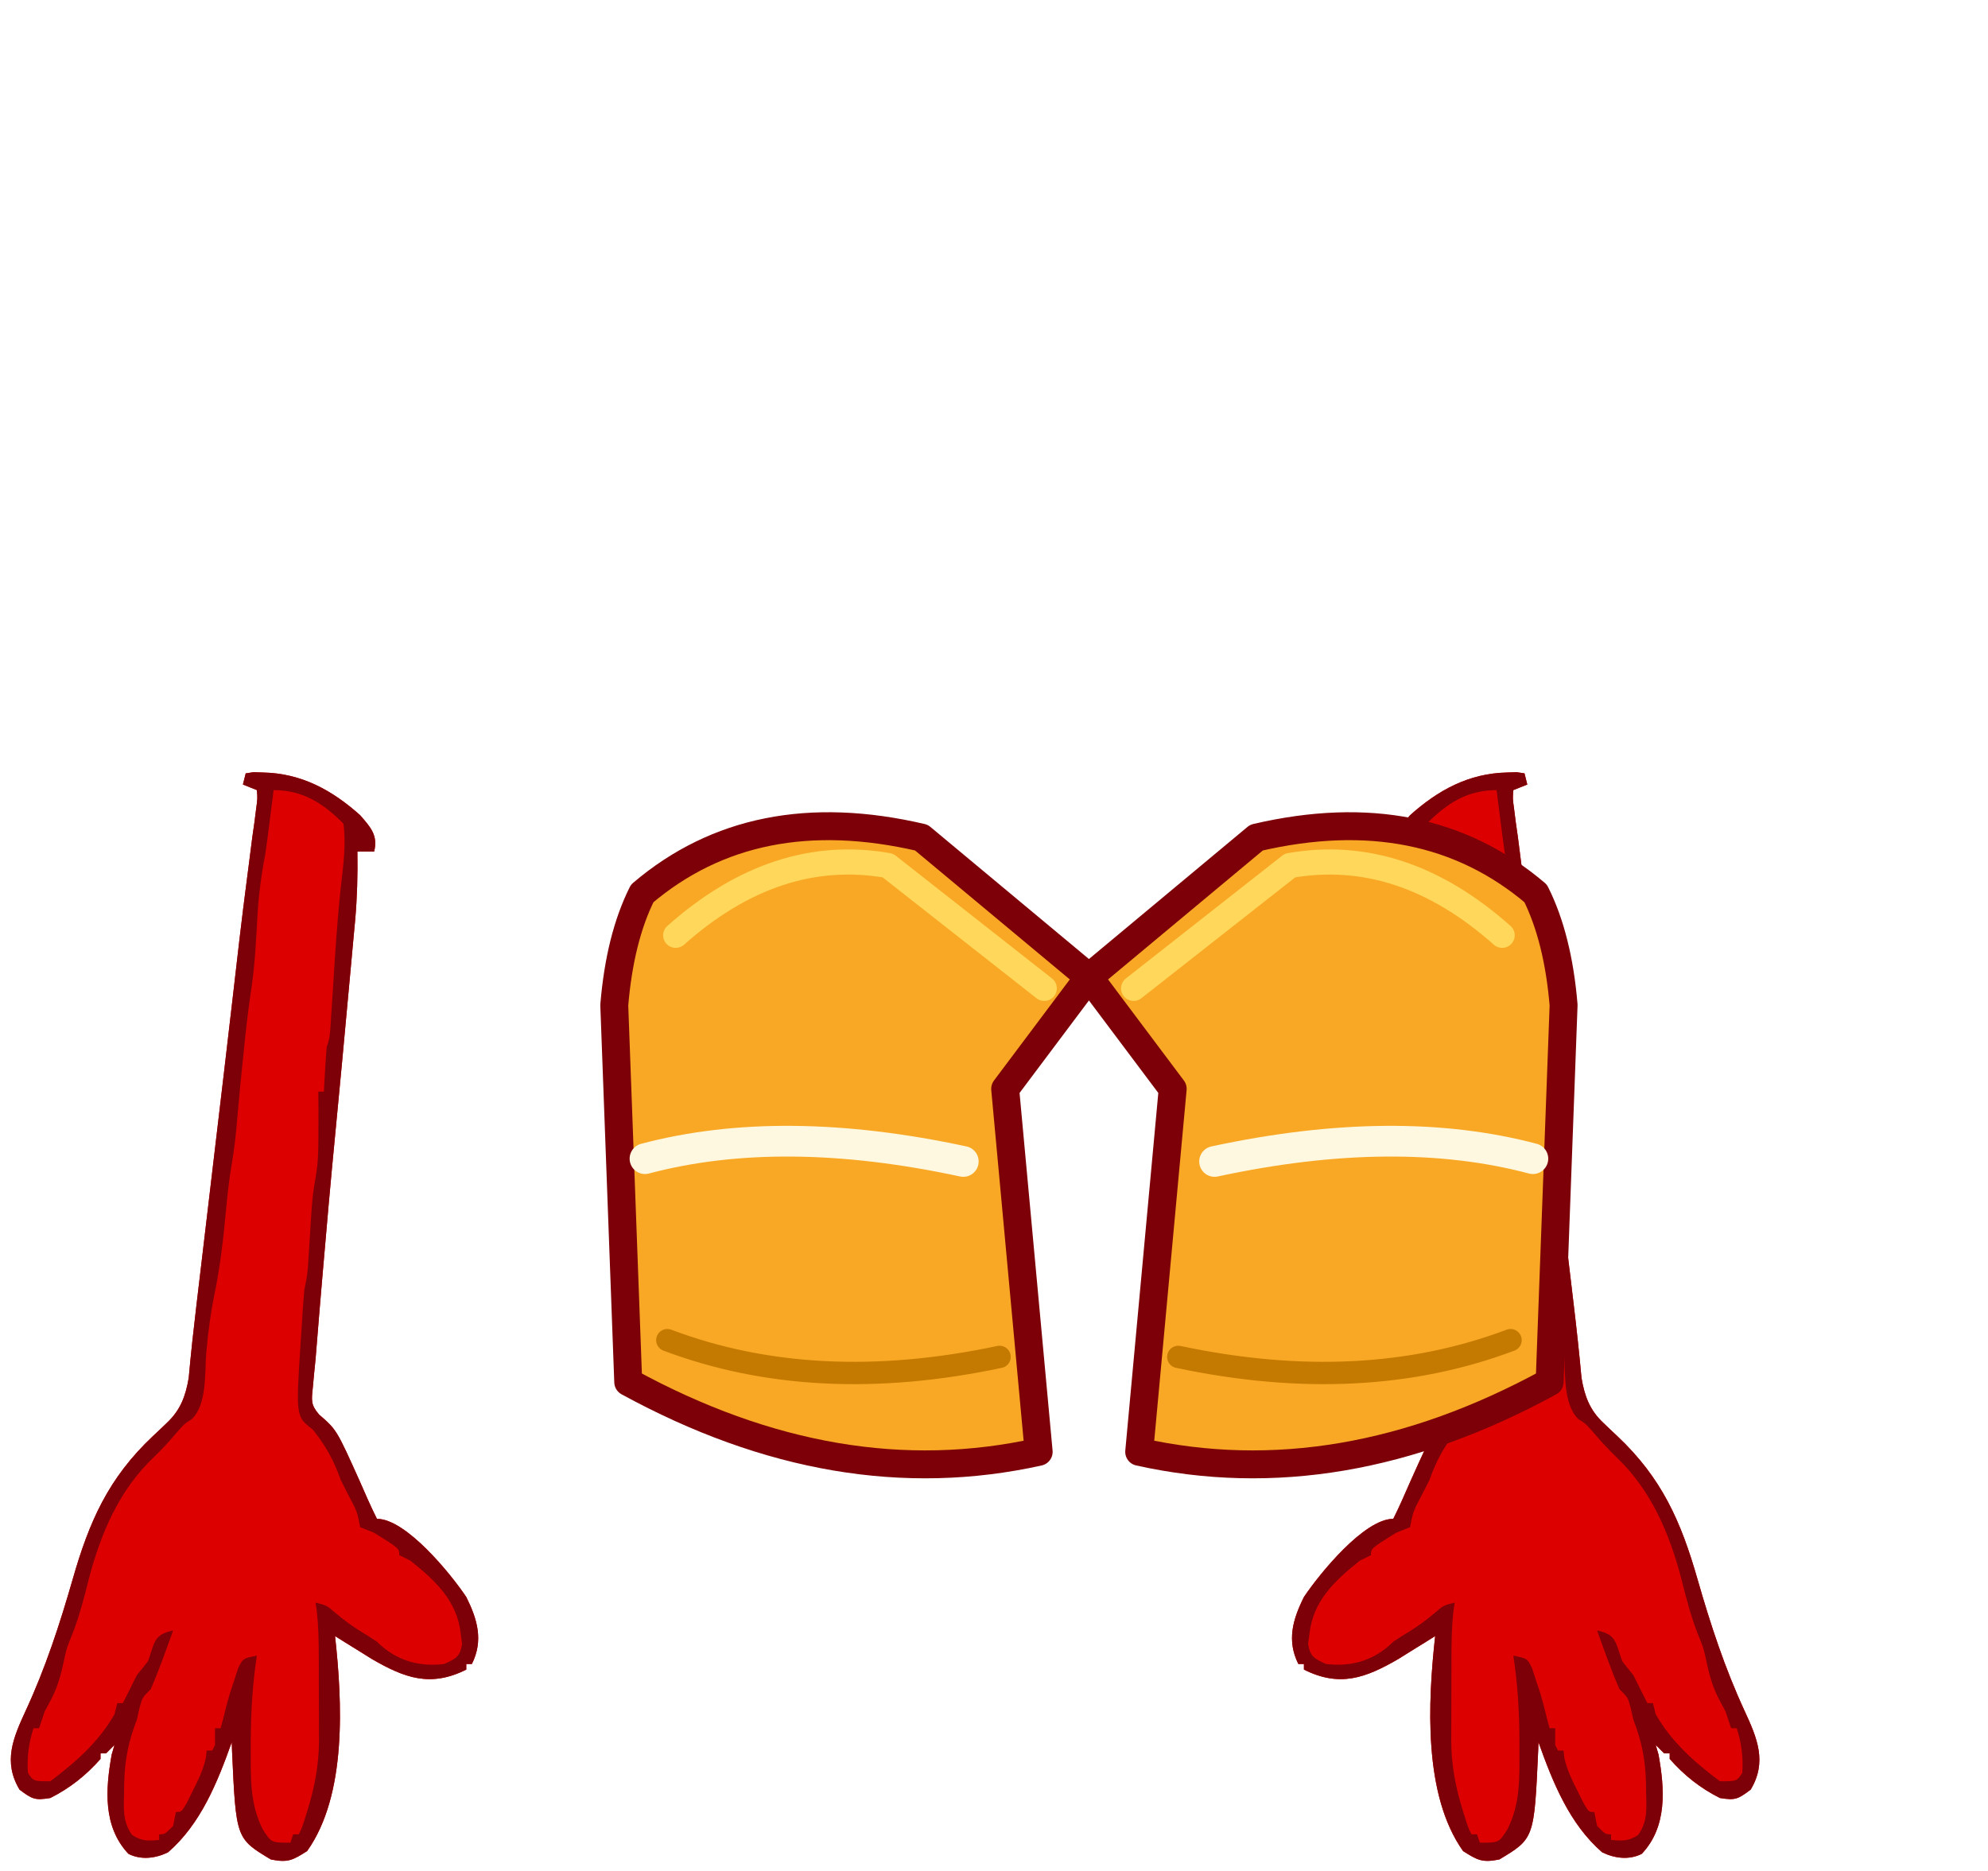
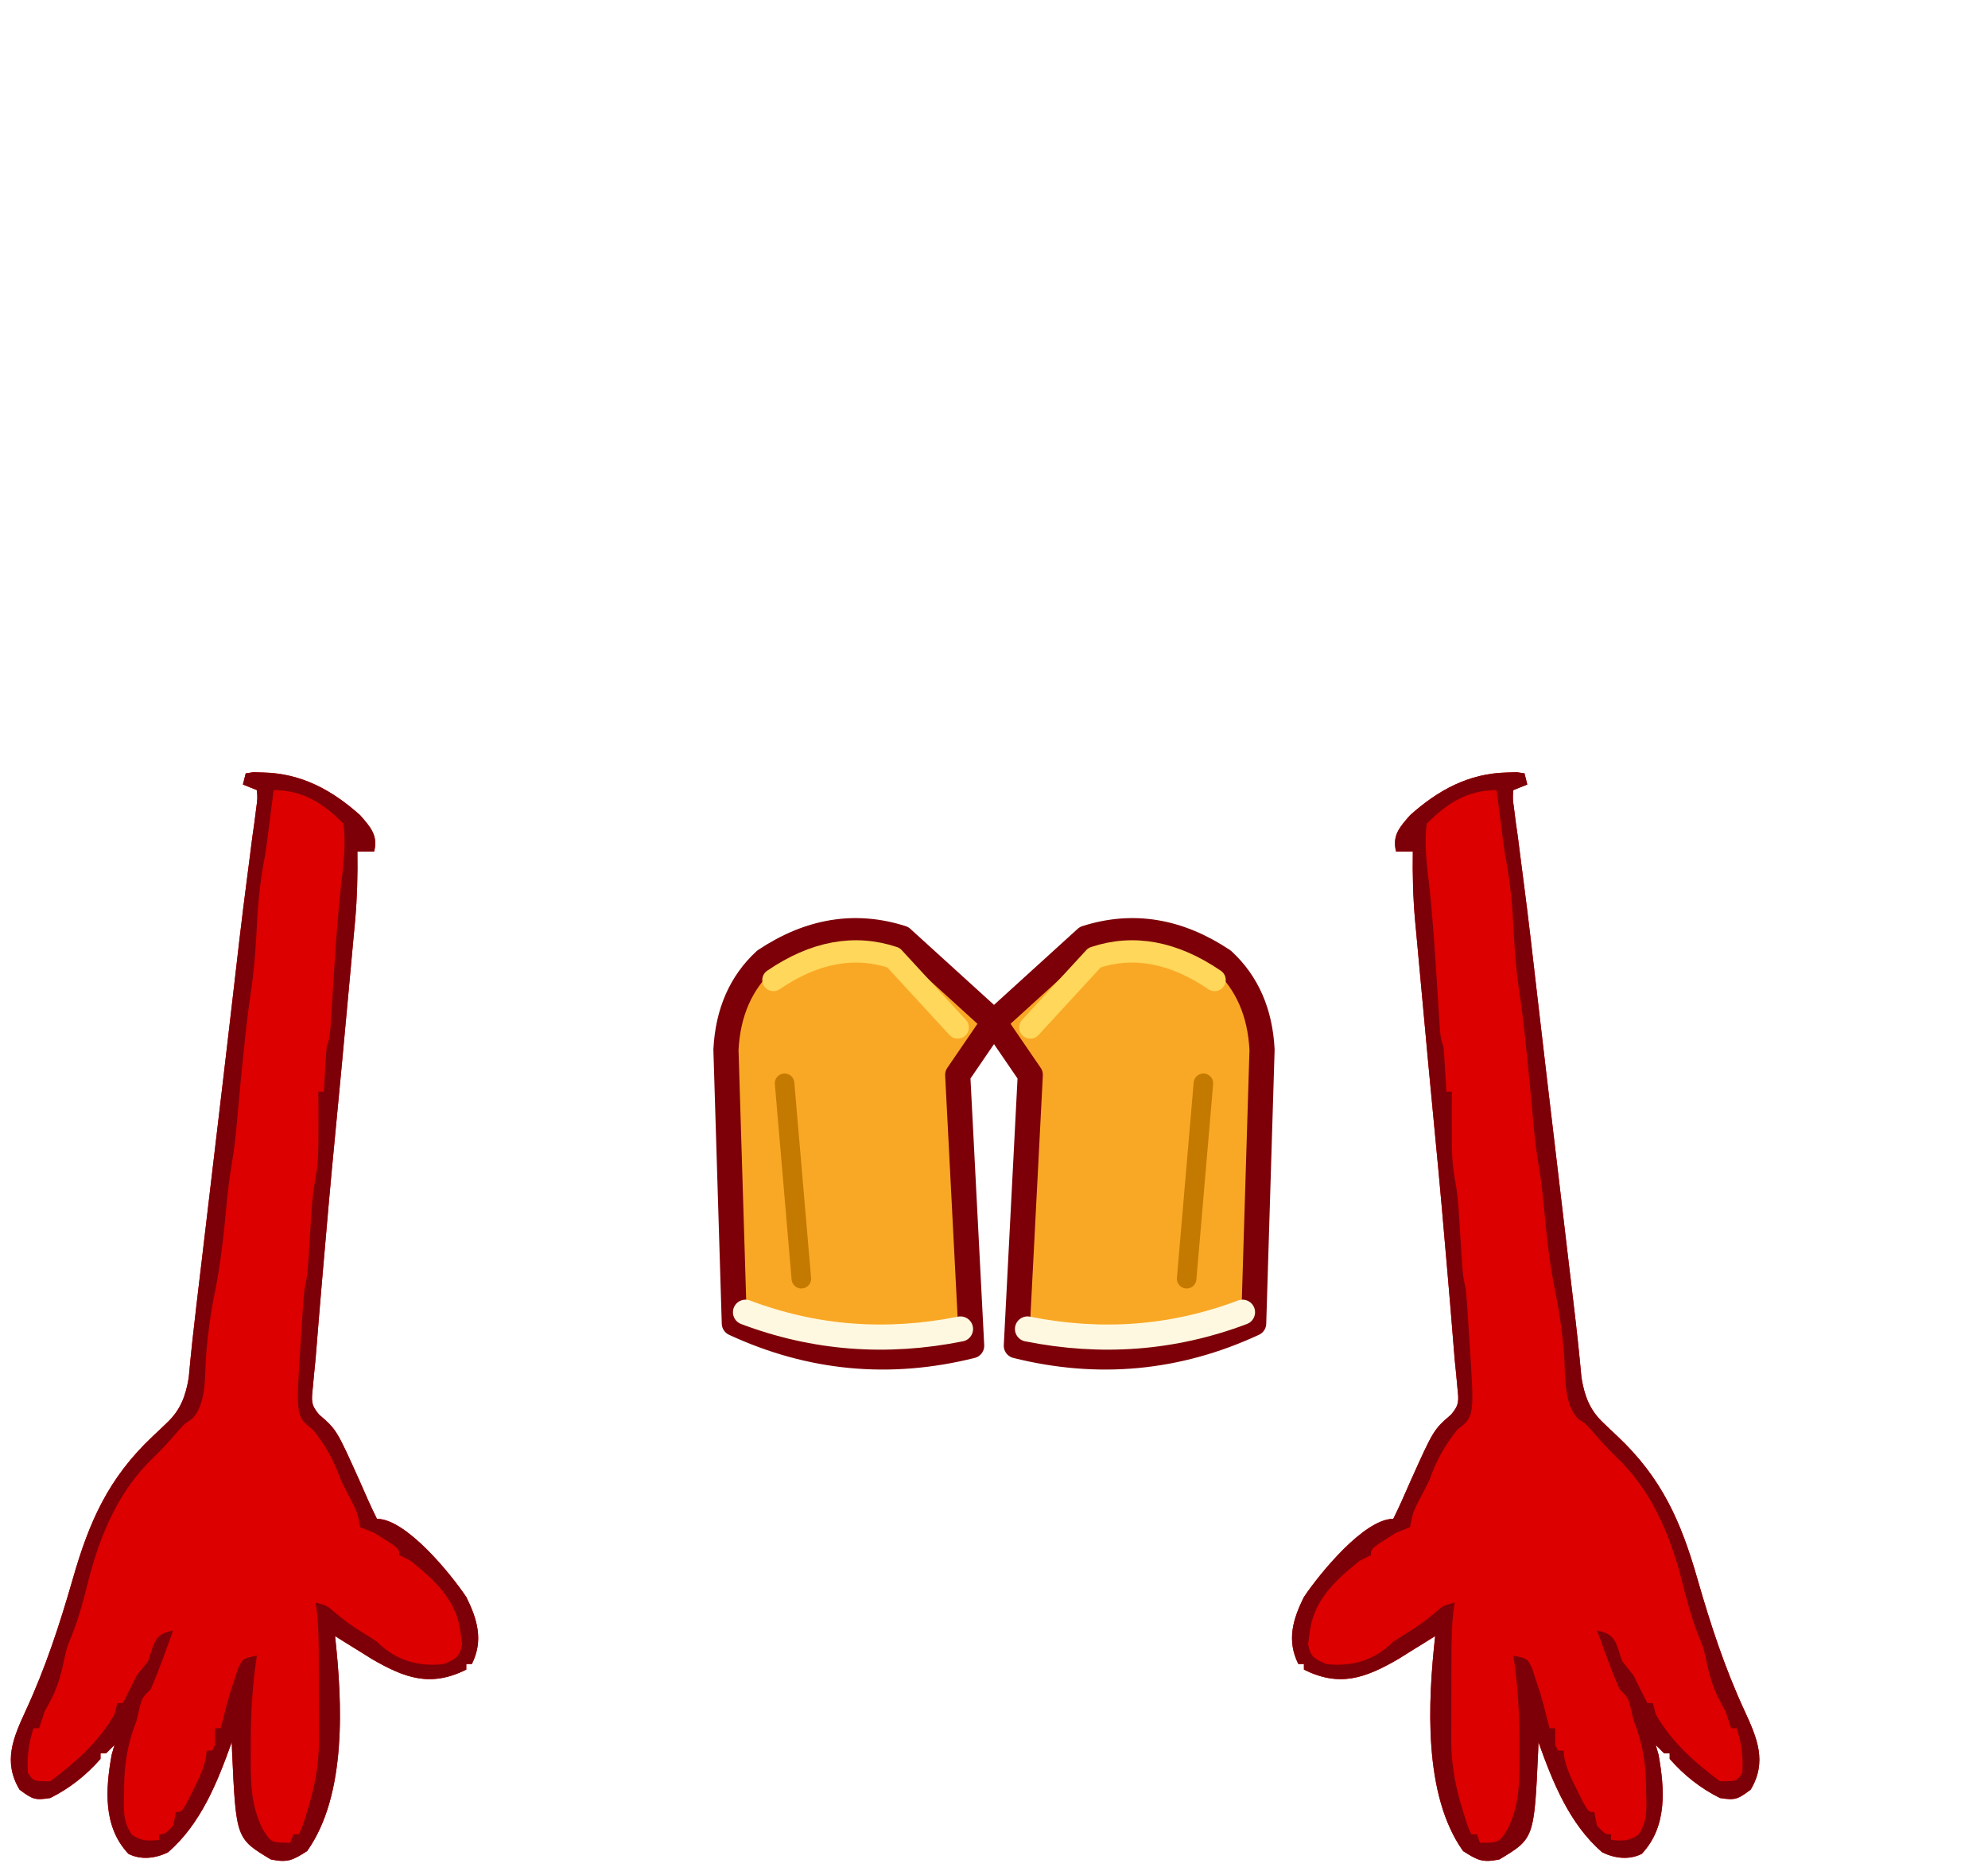
<svg xmlns="http://www.w3.org/2000/svg" viewBox="0 0 712 670">
  <g transform="translate(0,273)">
    <g transform="translate(175,0) scale(-1,1)">
      <path d="M0 0 C1.15 -0.04 2.3 -0.07 3.48 -0.11 C3.94 -0.04 3.94 -0.04 6.25 0.31 C6.41 0.97 6.41 0.97 7.25 4.31 C5.6 4.97 3.95 5.63 2.25 6.31 C2 9.26 2 9.26 2.54 13.21 C2.73 14.74 2.93 16.27 3.13 17.86 C3.38 19.59 3.62 21.33 3.88 23.12 C4.25 26.02 4.62 28.92 4.99 31.82 C5.27 33.98 5.55 36.15 5.83 38.32 C7.69 52.48 9.3 66.67 10.93 80.86 C11.89 89.14 12.86 97.42 13.83 105.7 C14.03 107.38 14.23 109.06 14.43 110.8 C17.04 133.07 19.68 155.34 22.33 177.62 C22.42 178.37 22.42 178.37 22.88 182.21 C23.22 185.11 23.57 188.01 23.91 190.91 C24.94 199.53 25.88 208.15 26.66 216.8 C27.75 223.31 29.61 228.35 34.45 232.9 C35.27 233.68 36.09 234.47 36.93 235.28 C37.78 236.08 38.62 236.87 39.5 237.69 C55.39 252.67 62.28 268.15 68.25 289.06 C72.89 305.2 78 320.81 85.06 336.06 C89.58 345.84 93.22 354.36 87.25 364.31 C82.67 367.74 81.77 368.19 76.25 367.31 C69.24 363.81 63.44 359.19 58.25 353.31 C58.25 352.65 58.25 351.99 58.25 351.31 C57.59 351.31 56.93 351.31 56.25 351.31 C55.26 350.32 54.27 349.33 53.25 348.31 C53.58 349.45 53.91 350.58 54.25 351.75 C56.48 364.16 57.42 377.55 48.25 387.31 C43.67 389.6 38.51 388.93 34.06 386.75 C22.32 376.58 16.36 361.64 11.25 347.31 C11.21 348.38 11.18 349.44 11.14 350.54 C9.72 381.83 9.72 381.83 -2.75 389.31 C-8.86 390.54 -10.57 389.6 -15.75 386.31 C-30.1 366.14 -28.33 332.73 -25.75 309.31 C-26.94 310.06 -28.14 310.81 -29.37 311.58 C-30.96 312.56 -32.55 313.55 -34.19 314.56 C-35.75 315.54 -37.32 316.51 -38.93 317.52 C-50.77 324.39 -59.98 327.7 -72.75 321.31 C-72.75 320.65 -72.75 319.99 -72.75 319.31 C-73.41 319.31 -74.07 319.31 -74.75 319.31 C-78.94 310.94 -76.77 303.36 -72.75 295.31 C-67.26 287.1 -51.21 267.31 -40.75 267.31 C-38.52 262.86 -36.56 258.31 -34.56 253.75 C-26.31 235.4 -26.31 235.4 -20.04 229.97 C-16.99 226.43 -17.32 224.84 -17.79 220.25 C-17.86 219.49 -17.86 219.49 -18.21 215.66 C-18.39 213.89 -18.57 212.13 -18.75 210.31 C-18.92 208.23 -19.09 206.15 -19.26 204.07 C-19.83 196.84 -20.44 189.61 -21.06 182.38 C-21.12 181.72 -21.12 181.72 -21.4 178.41 C-22.75 162.54 -24.15 146.67 -25.69 130.81 C-27.37 113.42 -29 96.02 -30.58 78.62 C-30.86 75.61 -31.14 72.6 -31.41 69.6 C-31.81 65.35 -32.19 61.11 -32.58 56.86 C-32.7 55.6 -32.82 54.34 -32.94 53.04 C-33.67 44.78 -33.88 36.61 -33.75 28.31 C-35.73 28.31 -37.71 28.31 -39.75 28.31 C-41.2 22.5 -38.45 19.57 -34.75 15.31 C-24.71 6.31 -13.7 0.29 0 0 Z " fill="#DC0000" transform="translate(80.75,3.6875)" />
      <path d="M0 0 C1.15 -0.04 2.3 -0.07 3.48 -0.11 C3.94 -0.04 3.94 -0.04 6.25 0.31 C6.41 0.97 6.41 0.97 7.25 4.31 C5.6 4.97 3.95 5.63 2.25 6.31 C2 9.26 2 9.26 2.54 13.21 C2.73 14.74 2.93 16.27 3.13 17.86 C3.38 19.59 3.62 21.33 3.88 23.12 C4.25 26.02 4.62 28.92 4.99 31.82 C5.27 33.98 5.55 36.15 5.83 38.32 C7.69 52.48 9.3 66.67 10.93 80.86 C11.89 89.14 12.86 97.42 13.83 105.7 C14.03 107.38 14.23 109.06 14.43 110.8 C17.04 133.07 19.68 155.34 22.33 177.62 C22.42 178.37 22.42 178.37 22.88 182.21 C23.22 185.11 23.57 188.01 23.91 190.91 C24.94 199.53 25.88 208.15 26.66 216.8 C27.75 223.31 29.61 228.35 34.45 232.9 C35.27 233.68 36.09 234.47 36.93 235.28 C37.78 236.08 38.62 236.87 39.5 237.69 C55.39 252.67 62.28 268.15 68.25 289.06 C72.89 305.2 78 320.81 85.06 336.06 C89.58 345.84 93.22 354.36 87.25 364.31 C82.67 367.74 81.77 368.19 76.25 367.31 C69.24 363.81 63.44 359.19 58.25 353.31 C58.25 352.65 58.25 351.99 58.25 351.31 C57.59 351.31 56.93 351.31 56.25 351.31 C55.26 350.32 54.27 349.33 53.25 348.31 C53.58 349.45 53.91 350.58 54.25 351.75 C56.48 364.16 57.42 377.55 48.25 387.31 C43.67 389.6 38.51 388.93 34.06 386.75 C22.32 376.58 16.36 361.64 11.25 347.31 C11.21 348.38 11.18 349.44 11.14 350.54 C9.72 381.83 9.72 381.83 -2.75 389.31 C-8.86 390.54 -10.57 389.6 -15.75 386.31 C-30.1 366.14 -28.33 332.73 -25.75 309.31 C-26.94 310.06 -28.14 310.81 -29.37 311.58 C-30.96 312.56 -32.55 313.55 -34.19 314.56 C-35.75 315.54 -37.32 316.51 -38.93 317.52 C-50.77 324.39 -59.98 327.7 -72.75 321.31 C-72.75 320.65 -72.75 319.99 -72.75 319.31 C-73.41 319.31 -74.07 319.31 -74.75 319.31 C-78.94 310.94 -76.77 303.36 -72.75 295.31 C-67.26 287.1 -51.21 267.31 -40.75 267.31 C-38.52 262.86 -36.56 258.31 -34.56 253.75 C-26.31 235.4 -26.31 235.4 -20.04 229.97 C-16.99 226.43 -17.32 224.84 -17.79 220.25 C-17.86 219.49 -17.86 219.49 -18.21 215.66 C-18.39 213.89 -18.57 212.13 -18.75 210.31 C-18.92 208.23 -19.09 206.15 -19.26 204.07 C-19.83 196.84 -20.44 189.61 -21.06 182.38 C-21.12 181.72 -21.12 181.72 -21.4 178.41 C-22.75 162.54 -24.15 146.67 -25.69 130.81 C-27.37 113.42 -29 96.02 -30.58 78.62 C-30.86 75.61 -31.14 72.6 -31.41 69.6 C-31.81 65.35 -32.19 61.11 -32.58 56.86 C-32.7 55.6 -32.82 54.34 -32.94 53.04 C-33.67 44.78 -33.88 36.61 -33.75 28.31 C-35.73 28.31 -37.71 28.31 -39.75 28.31 C-41.2 22.5 -38.45 19.57 -34.75 15.31 C-24.71 6.31 -13.7 0.29 0 0 Z M-28.75 18.31 C-29.75 25.74 -28.68 33.47 -27.83 40.88 C-26.52 53 -25.76 65.16 -25 77.33 C-24.81 80.24 -24.62 83.15 -24.43 86.06 C-24.33 87.77 -24.22 89.48 -24.11 91.23 C-23.75 95.31 -23.75 95.31 -22.75 98.31 C-22.52 101.04 -22.34 103.77 -22.19 106.5 C-22.1 107.96 -22.02 109.42 -21.93 110.92 C-21.87 112.04 -21.81 113.16 -21.75 114.31 C-21.09 114.31 -20.43 114.31 -19.75 114.31 C-19.77 116.27 -19.79 118.23 -19.81 120.25 C-19.81 139.19 -19.81 139.19 -18.26 148.13 C-17.73 151.45 -17.46 154.71 -17.25 158.07 C-17.17 159.33 -17.09 160.6 -17 161.9 C-16.83 164.56 -16.67 167.21 -16.5 169.86 C-16.42 171.12 -16.34 172.39 -16.25 173.69 C-16.21 174.27 -16.21 174.27 -16.03 177.18 C-15.75 180.31 -15.75 180.31 -14.75 185.31 C-14.29 190.28 -14 195.27 -13.69 200.25 C-13.6 201.59 -13.51 202.93 -13.41 204.31 C-11.71 230.69 -11.71 230.69 -17.75 235.31 C-22.31 240.99 -25.35 246.43 -27.75 253.31 C-29.27 256.39 -30.84 259.44 -32.45 262.48 C-33.75 265.31 -33.75 265.31 -34.75 270.31 C-36.4 270.97 -38.05 271.63 -39.75 272.31 C-48.75 277.92 -48.75 277.92 -48.75 280.31 C-50.07 280.97 -51.39 281.63 -52.75 282.31 C-61.65 289.43 -69.39 296.58 -70.75 308.31 C-70.91 309.57 -71.08 310.83 -71.25 312.12 C-70.53 316.74 -68.95 317.47 -64.75 319.31 C-55.51 320.42 -47.35 317.91 -40.75 311.31 C-39.01 310.14 -37.23 309.02 -35.44 307.94 C-31.91 305.76 -28.98 303.65 -25.81 300.94 C-22.75 298.31 -22.75 298.31 -18.75 297.31 C-18.91 298.4 -19.07 299.48 -19.24 300.6 C-19.82 305.97 -19.91 311.28 -19.92 316.68 C-19.92 317.75 -19.92 318.83 -19.93 319.94 C-19.93 322.2 -19.94 324.46 -19.94 326.73 C-19.94 330.17 -19.96 333.61 -19.97 337.05 C-19.98 339.26 -19.98 341.47 -19.98 343.68 C-19.99 344.7 -19.99 345.71 -20 346.76 C-19.97 355.67 -18.36 363.85 -15.69 372.31 C-15.35 373.41 -15 374.5 -14.65 375.62 C-13.75 378.31 -13.75 378.31 -12.75 380.31 C-12.09 380.31 -11.43 380.31 -10.75 380.31 C-10.59 380.81 -10.59 380.81 -9.75 383.31 C-2.84 383.31 -2.84 383.31 0.25 378.31 C4.72 369.21 4.44 360.51 4.44 350.56 C4.44 349.87 4.44 349.87 4.44 346.37 C4.39 336.22 3.79 326.36 2.25 316.31 C7.25 317.31 7.25 317.31 8.98 320.85 C9.22 321.59 9.22 321.59 10.44 325.38 C10.93 326.85 11.41 328.33 11.92 329.85 C12.81 332.83 13.6 335.84 14.3 338.87 C14.46 339.44 14.46 339.44 15.25 342.31 C15.91 342.31 16.57 342.31 17.25 342.31 C17.25 344.29 17.25 346.27 17.25 348.31 C17.58 348.97 17.91 349.63 18.25 350.31 C18.91 350.31 19.57 350.31 20.25 350.31 C20.33 351.13 20.42 351.95 20.5 352.79 C21.43 357.17 23.18 360.69 25.19 364.69 C25.9 366.12 26.61 367.55 27.34 369.02 C29.25 372.31 29.25 372.31 31.25 372.31 C31.58 373.96 31.91 375.61 32.25 377.31 C35.25 380.31 35.25 380.31 37.25 380.31 C37.25 380.97 37.25 381.63 37.25 382.31 C41.27 382.71 43.52 382.79 46.95 380.54 C50.37 375.74 49.95 370.98 49.81 365.31 C49.8 364.19 49.79 363.06 49.77 361.91 C49.56 353.7 48.25 346.99 45.25 339.31 C44.9 337.79 44.55 336.26 44.19 334.69 C43.25 331.31 43.25 331.31 40.25 328.31 C37.28 321.43 34.78 314.37 32.25 307.31 C39.37 308.74 38.85 311.81 41.25 318.31 C42.56 320 43.89 321.67 45.25 323.31 C46.12 325.07 46.98 326.82 47.88 328.62 C48.27 329.4 48.27 329.4 50.25 333.31 C50.91 333.31 51.57 333.31 52.25 333.31 C52.58 334.63 52.91 335.95 53.25 337.31 C58.95 347.29 67.11 354.46 76.25 361.31 C82.25 361.31 82.25 361.31 84.25 358.31 C84.63 352.64 83.99 347.73 82.25 342.31 C81.59 342.31 80.93 342.31 80.25 342.31 C79.57 340.32 78.91 338.32 78.25 336.31 C77.85 335.56 77.85 335.56 75.81 331.75 C73.25 326.77 72.12 321.9 70.99 316.45 C70.25 313.31 70.25 313.31 68.38 308.69 C65.79 302.15 64.12 295.52 62.4 288.7 C58.16 272.51 51.54 256.98 39.25 245.31 C36.42 242.55 33.8 239.78 31.25 236.75 C28.25 233.31 28.25 233.31 25.5 231.56 C20.03 226.09 20.98 215.2 20.38 207.94 C19.75 200.58 18.8 193.48 17.31 186.25 C15.31 176.41 14.21 166.6 13.29 156.61 C12.77 151.05 12.18 145.57 11.22 140.07 C10.33 134.8 9.75 129.63 9.31 124.31 C8.55 115.47 7.69 106.64 6.75 97.81 C6.63 96.68 6.51 95.55 6.39 94.38 C5.78 88.71 5.08 83.06 4.22 77.42 C2.95 68.73 2.52 60.02 2.04 51.26 C1.59 43.79 0.68 36.67 -0.75 29.31 C-1.35 25.26 -1.86 21.19 -2.38 17.12 C-2.44 16.6 -2.44 16.6 -2.78 13.95 C-3.11 11.41 -3.43 8.86 -3.75 6.31 C-14.28 6.31 -21.48 11.04 -28.75 18.31 Z " fill="#7D0008" transform="translate(80.75,3.6875)" />
    </g>
    <g transform="translate(459,0)">
      <path d="M0 0 C1.15 -0.04 2.3 -0.07 3.48 -0.11 C3.94 -0.04 3.94 -0.04 6.25 0.31 C6.41 0.97 6.41 0.97 7.25 4.31 C5.6 4.97 3.95 5.63 2.25 6.31 C2 9.26 2 9.26 2.54 13.21 C2.73 14.74 2.93 16.27 3.13 17.86 C3.38 19.59 3.62 21.33 3.88 23.12 C4.25 26.02 4.62 28.92 4.99 31.82 C5.27 33.98 5.55 36.15 5.83 38.32 C7.69 52.48 9.3 66.67 10.93 80.86 C11.89 89.14 12.86 97.42 13.83 105.7 C14.03 107.38 14.23 109.06 14.43 110.8 C17.04 133.07 19.68 155.34 22.33 177.62 C22.42 178.37 22.42 178.37 22.88 182.21 C23.22 185.11 23.57 188.01 23.91 190.91 C24.94 199.53 25.88 208.15 26.66 216.8 C27.75 223.31 29.61 228.35 34.45 232.9 C35.27 233.68 36.09 234.47 36.93 235.28 C37.78 236.08 38.62 236.87 39.5 237.69 C55.39 252.67 62.28 268.15 68.25 289.06 C72.89 305.2 78 320.81 85.06 336.06 C89.58 345.84 93.22 354.36 87.25 364.31 C82.67 367.74 81.77 368.19 76.25 367.31 C69.24 363.81 63.44 359.19 58.25 353.31 C58.25 352.65 58.25 351.99 58.25 351.31 C57.59 351.31 56.93 351.31 56.25 351.31 C55.26 350.32 54.27 349.33 53.25 348.31 C53.58 349.45 53.91 350.58 54.25 351.75 C56.48 364.16 57.42 377.55 48.25 387.31 C43.67 389.6 38.51 388.93 34.06 386.75 C22.32 376.58 16.36 361.64 11.25 347.31 C11.21 348.38 11.18 349.44 11.14 350.54 C9.72 381.83 9.72 381.83 -2.75 389.31 C-8.86 390.54 -10.57 389.6 -15.75 386.31 C-30.1 366.14 -28.33 332.73 -25.75 309.31 C-26.94 310.06 -28.14 310.81 -29.37 311.58 C-30.96 312.56 -32.55 313.55 -34.19 314.56 C-35.75 315.54 -37.32 316.51 -38.93 317.52 C-50.77 324.39 -59.98 327.7 -72.75 321.31 C-72.75 320.65 -72.75 319.99 -72.75 319.31 C-73.41 319.31 -74.07 319.31 -74.75 319.31 C-78.94 310.94 -76.77 303.36 -72.75 295.31 C-67.26 287.1 -51.21 267.31 -40.75 267.31 C-38.52 262.86 -36.56 258.31 -34.56 253.75 C-26.31 235.4 -26.31 235.4 -20.04 229.97 C-16.99 226.43 -17.32 224.84 -17.79 220.25 C-17.86 219.49 -17.86 219.49 -18.21 215.66 C-18.39 213.89 -18.57 212.13 -18.75 210.31 C-18.92 208.23 -19.09 206.15 -19.26 204.07 C-19.83 196.84 -20.44 189.61 -21.06 182.38 C-21.12 181.72 -21.12 181.72 -21.4 178.41 C-22.75 162.54 -24.15 146.67 -25.69 130.81 C-27.37 113.42 -29 96.02 -30.58 78.62 C-30.86 75.61 -31.14 72.6 -31.41 69.6 C-31.81 65.35 -32.19 61.11 -32.58 56.86 C-32.7 55.6 -32.82 54.34 -32.94 53.04 C-33.67 44.78 -33.88 36.61 -33.75 28.31 C-35.73 28.31 -37.71 28.31 -39.75 28.31 C-41.2 22.5 -38.45 19.57 -34.75 15.31 C-24.71 6.31 -13.7 0.29 0 0 Z " fill="#DC0000" transform="translate(80.75,3.6875)" />
      <path d="M0 0 C1.15 -0.04 2.3 -0.07 3.48 -0.11 C3.94 -0.04 3.94 -0.04 6.25 0.31 C6.41 0.97 6.41 0.97 7.25 4.31 C5.6 4.97 3.95 5.63 2.25 6.31 C2 9.26 2 9.26 2.54 13.21 C2.73 14.74 2.93 16.27 3.13 17.86 C3.38 19.59 3.62 21.33 3.88 23.12 C4.25 26.02 4.62 28.92 4.99 31.82 C5.27 33.98 5.55 36.15 5.83 38.32 C7.69 52.48 9.3 66.67 10.93 80.86 C11.89 89.14 12.86 97.42 13.83 105.7 C14.03 107.38 14.23 109.06 14.43 110.8 C17.04 133.07 19.68 155.34 22.33 177.62 C22.42 178.37 22.42 178.37 22.88 182.21 C23.22 185.11 23.57 188.01 23.91 190.91 C24.94 199.53 25.88 208.15 26.66 216.8 C27.75 223.31 29.61 228.35 34.45 232.9 C35.27 233.68 36.09 234.47 36.93 235.28 C37.78 236.08 38.62 236.87 39.5 237.69 C55.39 252.67 62.28 268.15 68.25 289.06 C72.89 305.2 78 320.81 85.06 336.06 C89.58 345.84 93.22 354.36 87.25 364.31 C82.67 367.74 81.77 368.19 76.25 367.31 C69.24 363.81 63.44 359.19 58.25 353.31 C58.25 352.65 58.25 351.99 58.25 351.31 C57.59 351.31 56.93 351.31 56.25 351.31 C55.26 350.32 54.27 349.33 53.25 348.31 C53.58 349.45 53.91 350.58 54.25 351.75 C56.48 364.16 57.42 377.55 48.25 387.31 C43.67 389.6 38.51 388.93 34.06 386.75 C22.32 376.58 16.36 361.64 11.25 347.31 C11.21 348.38 11.18 349.44 11.14 350.54 C9.72 381.83 9.72 381.83 -2.75 389.31 C-8.86 390.54 -10.57 389.6 -15.75 386.31 C-30.1 366.14 -28.33 332.73 -25.75 309.31 C-26.94 310.06 -28.14 310.81 -29.37 311.58 C-30.96 312.56 -32.55 313.55 -34.19 314.56 C-35.75 315.54 -37.32 316.51 -38.93 317.52 C-50.77 324.39 -59.98 327.7 -72.75 321.31 C-72.75 320.65 -72.75 319.99 -72.75 319.31 C-73.41 319.31 -74.07 319.31 -74.75 319.31 C-78.94 310.94 -76.77 303.36 -72.75 295.31 C-67.26 287.1 -51.21 267.31 -40.75 267.31 C-38.52 262.86 -36.56 258.31 -34.56 253.75 C-26.31 235.4 -26.31 235.4 -20.04 229.97 C-16.99 226.43 -17.32 224.84 -17.79 220.25 C-17.86 219.49 -17.86 219.49 -18.21 215.66 C-18.39 213.89 -18.57 212.13 -18.75 210.31 C-18.92 208.23 -19.09 206.15 -19.26 204.07 C-19.83 196.84 -20.44 189.61 -21.06 182.38 C-21.12 181.72 -21.12 181.72 -21.4 178.41 C-22.75 162.54 -24.15 146.67 -25.69 130.81 C-27.37 113.42 -29 96.02 -30.58 78.62 C-30.86 75.61 -31.14 72.6 -31.41 69.6 C-31.81 65.35 -32.19 61.11 -32.58 56.86 C-32.7 55.6 -32.82 54.34 -32.94 53.04 C-33.67 44.78 -33.88 36.61 -33.75 28.31 C-35.73 28.31 -37.71 28.31 -39.75 28.31 C-41.2 22.5 -38.45 19.57 -34.75 15.31 C-24.71 6.31 -13.7 0.29 0 0 Z M-28.75 18.31 C-29.75 25.74 -28.68 33.47 -27.83 40.88 C-26.52 53 -25.76 65.16 -25 77.33 C-24.81 80.24 -24.62 83.15 -24.43 86.06 C-24.33 87.77 -24.22 89.48 -24.11 91.23 C-23.75 95.31 -23.75 95.31 -22.75 98.31 C-22.52 101.04 -22.34 103.77 -22.19 106.5 C-22.1 107.96 -22.02 109.42 -21.93 110.92 C-21.87 112.04 -21.81 113.16 -21.75 114.31 C-21.09 114.31 -20.43 114.31 -19.75 114.31 C-19.77 116.27 -19.79 118.23 -19.81 120.25 C-19.81 139.19 -19.81 139.19 -18.26 148.13 C-17.73 151.45 -17.46 154.71 -17.25 158.07 C-17.17 159.33 -17.09 160.6 -17 161.9 C-16.83 164.56 -16.67 167.21 -16.5 169.86 C-16.42 171.12 -16.34 172.39 -16.25 173.69 C-16.21 174.27 -16.21 174.27 -16.03 177.18 C-15.75 180.31 -15.75 180.31 -14.75 185.31 C-14.29 190.28 -14 195.27 -13.69 200.25 C-13.6 201.59 -13.51 202.93 -13.41 204.31 C-11.71 230.69 -11.71 230.69 -17.75 235.31 C-22.31 240.99 -25.35 246.43 -27.75 253.31 C-29.27 256.39 -30.84 259.44 -32.45 262.48 C-33.75 265.31 -33.75 265.31 -34.75 270.31 C-36.4 270.97 -38.05 271.63 -39.75 272.31 C-48.75 277.92 -48.75 277.92 -48.75 280.31 C-50.07 280.97 -51.39 281.63 -52.75 282.31 C-61.65 289.43 -69.39 296.58 -70.75 308.31 C-70.91 309.57 -71.08 310.83 -71.25 312.12 C-70.53 316.74 -68.95 317.47 -64.75 319.31 C-55.51 320.42 -47.35 317.91 -40.75 311.31 C-39.01 310.14 -37.23 309.02 -35.44 307.94 C-31.91 305.76 -28.98 303.65 -25.81 300.94 C-22.75 298.31 -22.75 298.31 -18.75 297.31 C-18.91 298.4 -19.07 299.48 -19.24 300.6 C-19.82 305.97 -19.91 311.28 -19.92 316.68 C-19.92 317.75 -19.92 318.83 -19.93 319.94 C-19.93 322.2 -19.94 324.46 -19.94 326.73 C-19.94 330.17 -19.96 333.61 -19.97 337.05 C-19.98 339.26 -19.98 341.47 -19.98 343.68 C-19.99 344.7 -19.99 345.71 -20 346.76 C-19.97 355.67 -18.36 363.85 -15.69 372.31 C-15.35 373.41 -15 374.5 -14.65 375.62 C-13.75 378.31 -13.75 378.31 -12.75 380.31 C-12.09 380.31 -11.43 380.31 -10.75 380.31 C-10.59 380.81 -10.59 380.81 -9.75 383.31 C-2.84 383.31 -2.84 383.31 0.25 378.31 C4.72 369.21 4.44 360.51 4.44 350.56 C4.44 349.87 4.44 349.87 4.44 346.37 C4.39 336.22 3.79 326.36 2.25 316.31 C7.25 317.31 7.25 317.31 8.98 320.85 C9.22 321.59 9.22 321.59 10.44 325.38 C10.93 326.85 11.41 328.33 11.92 329.85 C12.81 332.83 13.6 335.84 14.3 338.87 C14.46 339.44 14.46 339.44 15.25 342.31 C15.91 342.31 16.57 342.31 17.25 342.31 C17.25 344.29 17.25 346.27 17.25 348.31 C17.58 348.97 17.91 349.63 18.25 350.31 C18.91 350.31 19.57 350.31 20.25 350.31 C20.33 351.13 20.42 351.95 20.5 352.79 C21.43 357.17 23.18 360.69 25.19 364.69 C25.9 366.12 26.61 367.55 27.34 369.02 C29.25 372.31 29.25 372.31 31.25 372.31 C31.58 373.96 31.91 375.61 32.25 377.31 C35.25 380.31 35.25 380.31 37.25 380.31 C37.25 380.97 37.25 381.63 37.25 382.31 C41.27 382.71 43.52 382.79 46.95 380.54 C50.37 375.74 49.95 370.98 49.81 365.31 C49.8 364.19 49.79 363.06 49.77 361.91 C49.56 353.7 48.25 346.99 45.25 339.31 C44.9 337.79 44.55 336.26 44.19 334.69 C43.25 331.31 43.25 331.31 40.25 328.31 C37.28 321.43 34.78 314.37 32.25 307.31 C39.37 308.74 38.85 311.81 41.25 318.31 C42.56 320 43.89 321.67 45.25 323.31 C46.12 325.07 46.98 326.82 47.88 328.62 C48.27 329.4 48.27 329.4 50.25 333.31 C50.91 333.31 51.57 333.31 52.25 333.31 C52.58 334.63 52.91 335.95 53.25 337.31 C58.95 347.29 67.11 354.46 76.25 361.31 C82.25 361.31 82.25 361.31 84.25 358.31 C84.63 352.64 83.99 347.73 82.25 342.31 C81.59 342.31 80.93 342.31 80.25 342.31 C79.57 340.32 78.91 338.32 78.25 336.31 C77.85 335.56 77.85 335.56 75.81 331.75 C73.25 326.77 72.12 321.9 70.99 316.45 C70.25 313.31 70.25 313.31 68.38 308.69 C65.79 302.15 64.12 295.52 62.4 288.7 C58.16 272.51 51.54 256.98 39.25 245.31 C36.42 242.55 33.8 239.78 31.25 236.75 C28.25 233.31 28.25 233.31 25.5 231.56 C20.03 226.09 20.98 215.2 20.38 207.94 C19.75 200.58 18.8 193.48 17.31 186.25 C15.31 176.41 14.21 166.6 13.29 156.61 C12.77 151.05 12.18 145.57 11.22 140.07 C10.33 134.8 9.75 129.63 9.31 124.31 C8.55 115.47 7.69 106.64 6.75 97.81 C6.63 96.68 6.51 95.55 6.39 94.38 C5.78 88.71 5.08 83.06 4.22 77.42 C2.95 68.73 2.52 60.02 2.04 51.26 C1.59 43.79 0.68 36.67 -0.75 29.31 C-1.35 25.26 -1.86 21.19 -2.38 17.12 C-2.44 16.6 -2.44 16.6 -2.78 13.95 C-3.11 11.41 -3.43 8.86 -3.75 6.31 C-14.28 6.31 -21.48 11.04 -28.75 18.31 Z " fill="#7D0008" transform="translate(80.75,3.6875)" />
    </g>
  </g>
  <g stroke-linecap="round" stroke-linejoin="round">
-     <path d="M230 320 Q270 286 330 300 L390 350 L360 390 L372 520 Q300 536 225 495 L220 360 Q222 336 230 320 Z" fill="#F9A825" stroke="#7D0008" stroke-width="10" />
-     <path d="M550 320 Q510 286 450 300 L390 350 L420 390 L408 520 Q480 536 555 495 L560 360 Q558 336 550 320 Z" fill="#F9A825" stroke="#7D0008" stroke-width="10" />
-     <path d="M242 335 Q278 303 318 310 L374 354 M538 335 Q502 303 462 310 L406 354" fill="none" stroke="#FFD75A" stroke-width="9" />
-     <path d="M231 415 Q280 402 345 416 M435 416 Q500 402 549 415" fill="none" stroke="#FFF8E1" stroke-width="11" />
-     <path d="M239 480 Q292 500 358 486 M422 486 Q488 500 541 480" fill="none" stroke="#C47A00" stroke-width="8" />
+     <path d="M274 344 Q298 328 323 336 L356 366 L343 385 L348 482 Q304 493 263 474 L260 376 Q261 356 274 344 Z" fill="#F9A825" stroke="#7D0008" stroke-width="9" />
+     <path d="M438 344 Q414 328 389 336 L356 366 L369 385 L364 482 Q408 493 449 474 L452 376 Q451 356 438 344 Z" fill="#F9A825" stroke="#7D0008" stroke-width="9" />
+     <path d="M277 351 Q299 336 320 343 L343 368 M435 351 Q413 336 392 343 L369 368" fill="none" stroke="#FFD75A" stroke-width="8" />
+     <path d="M281 388 L287 458 M431 388 L425 458" fill="none" stroke="#C47A00" stroke-width="7" />
+     <path d="M267 470 Q304 484 344 476 M368 476 Q408 484 445 470" fill="none" stroke="#FFF8E1" stroke-width="9" />
  </g>
</svg>
